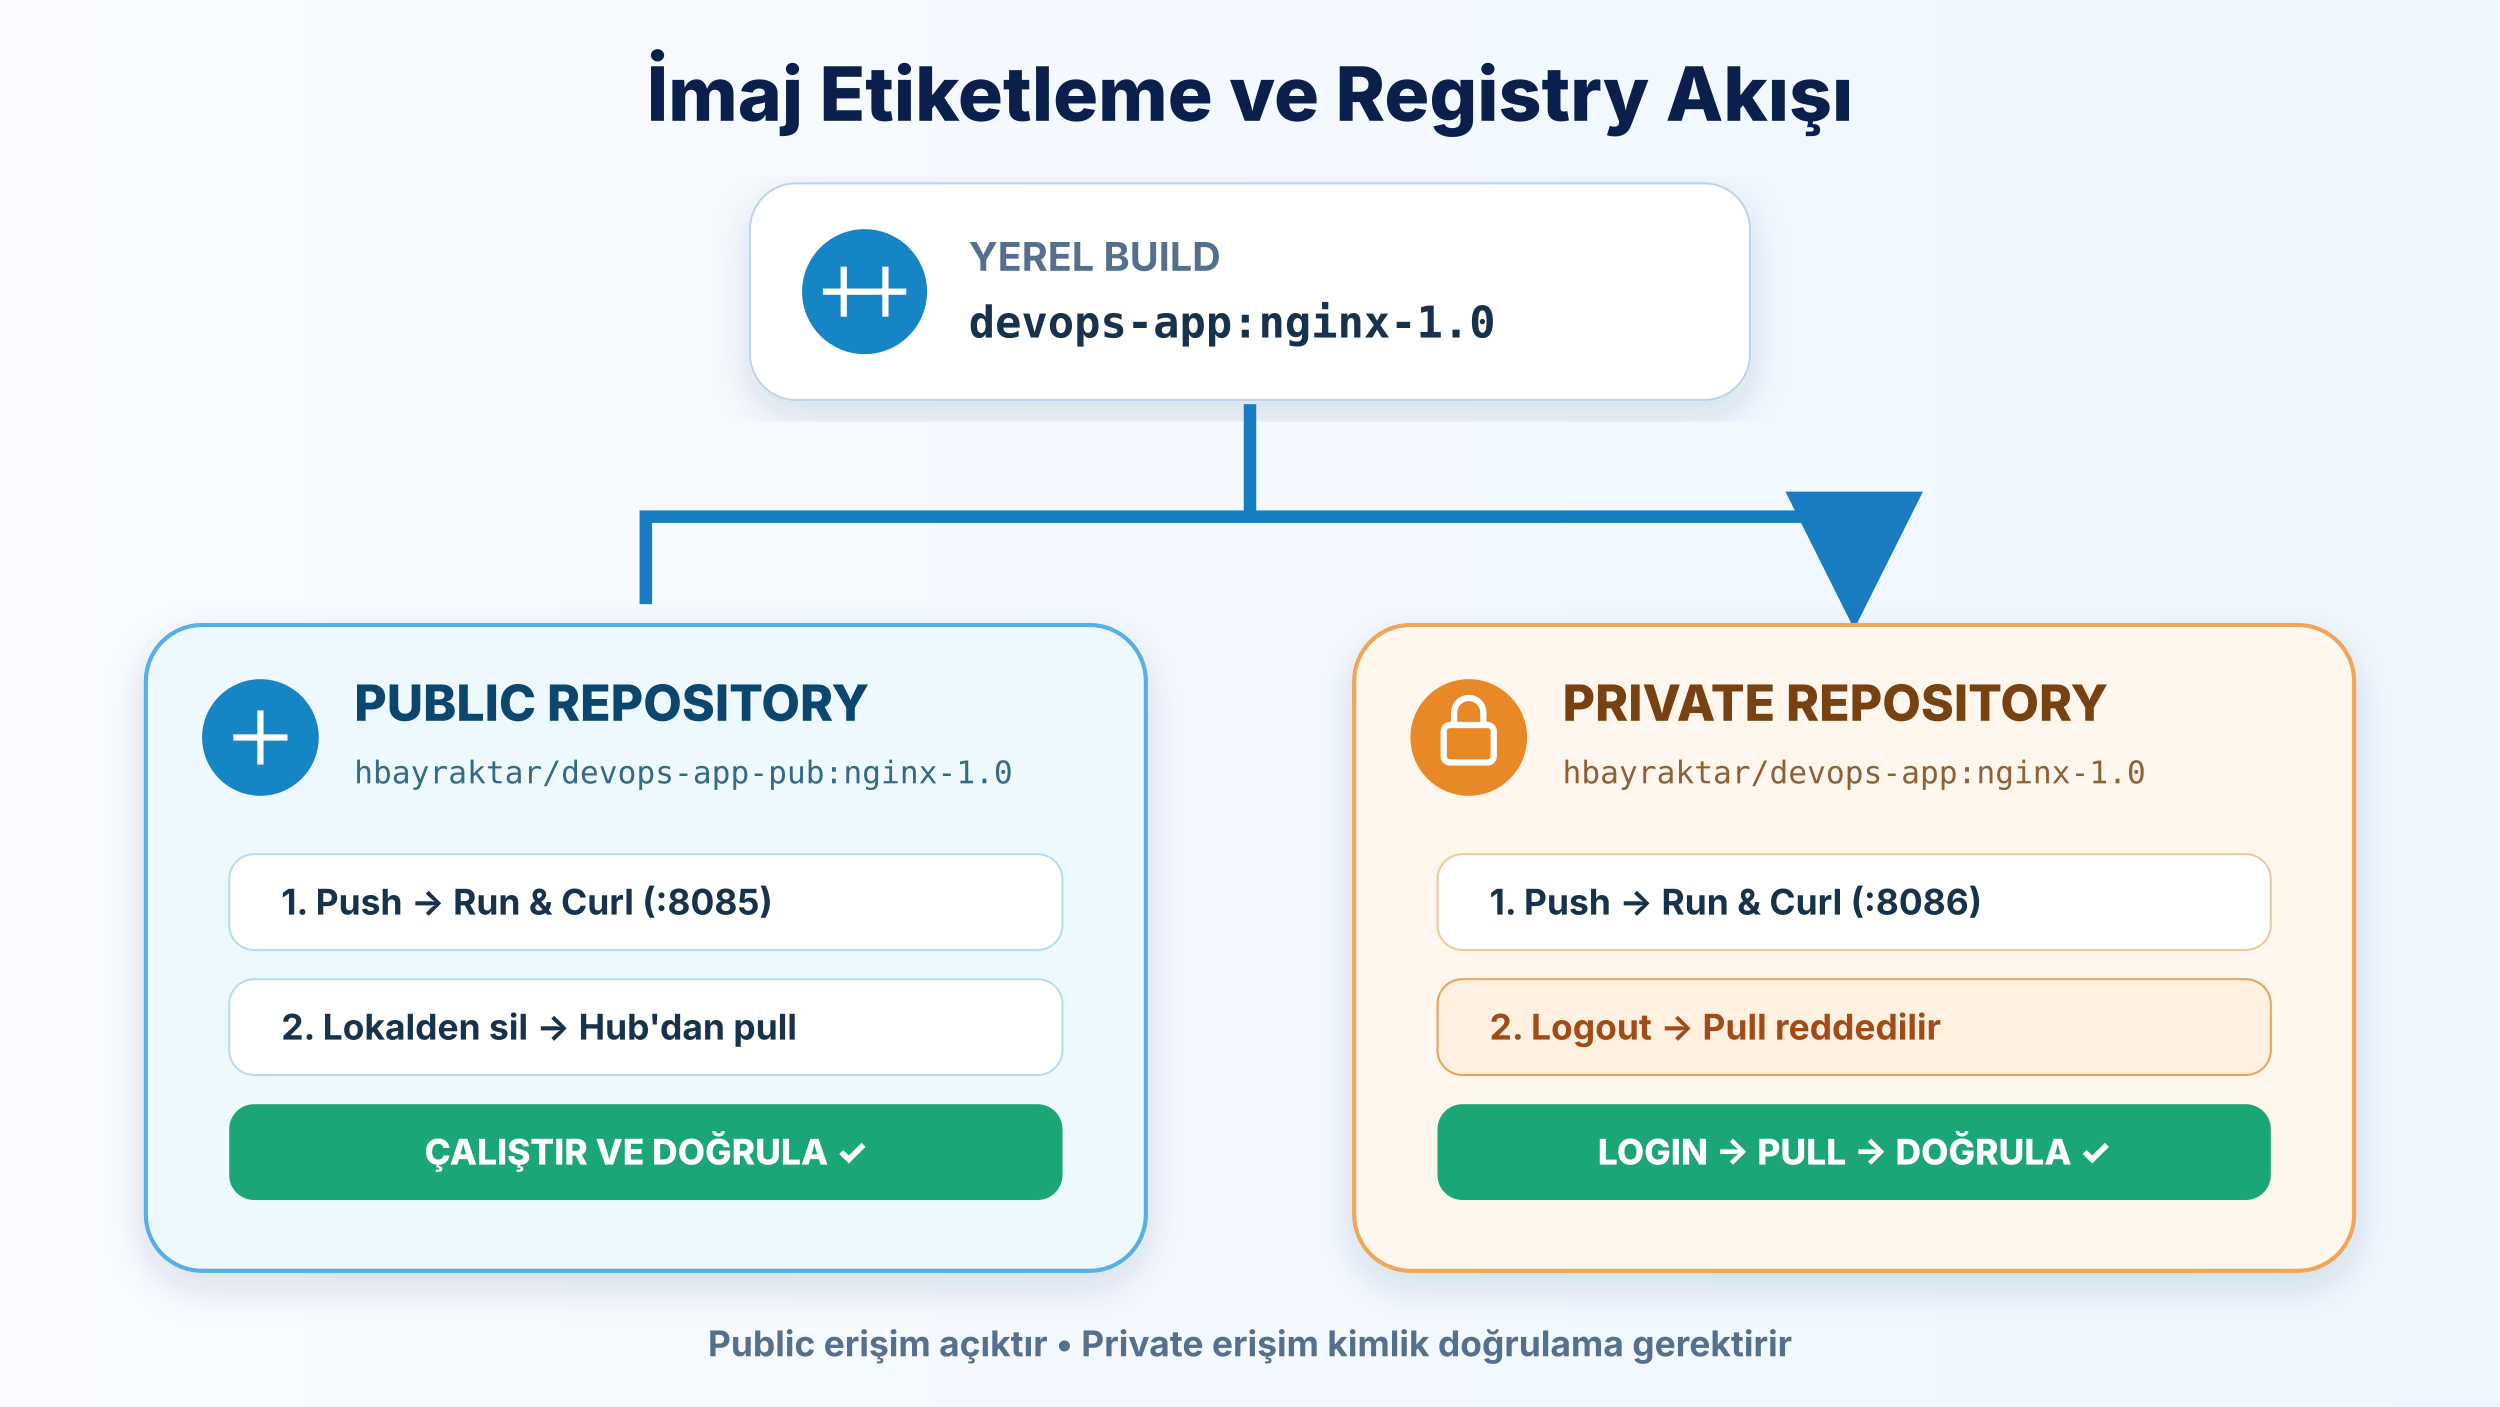
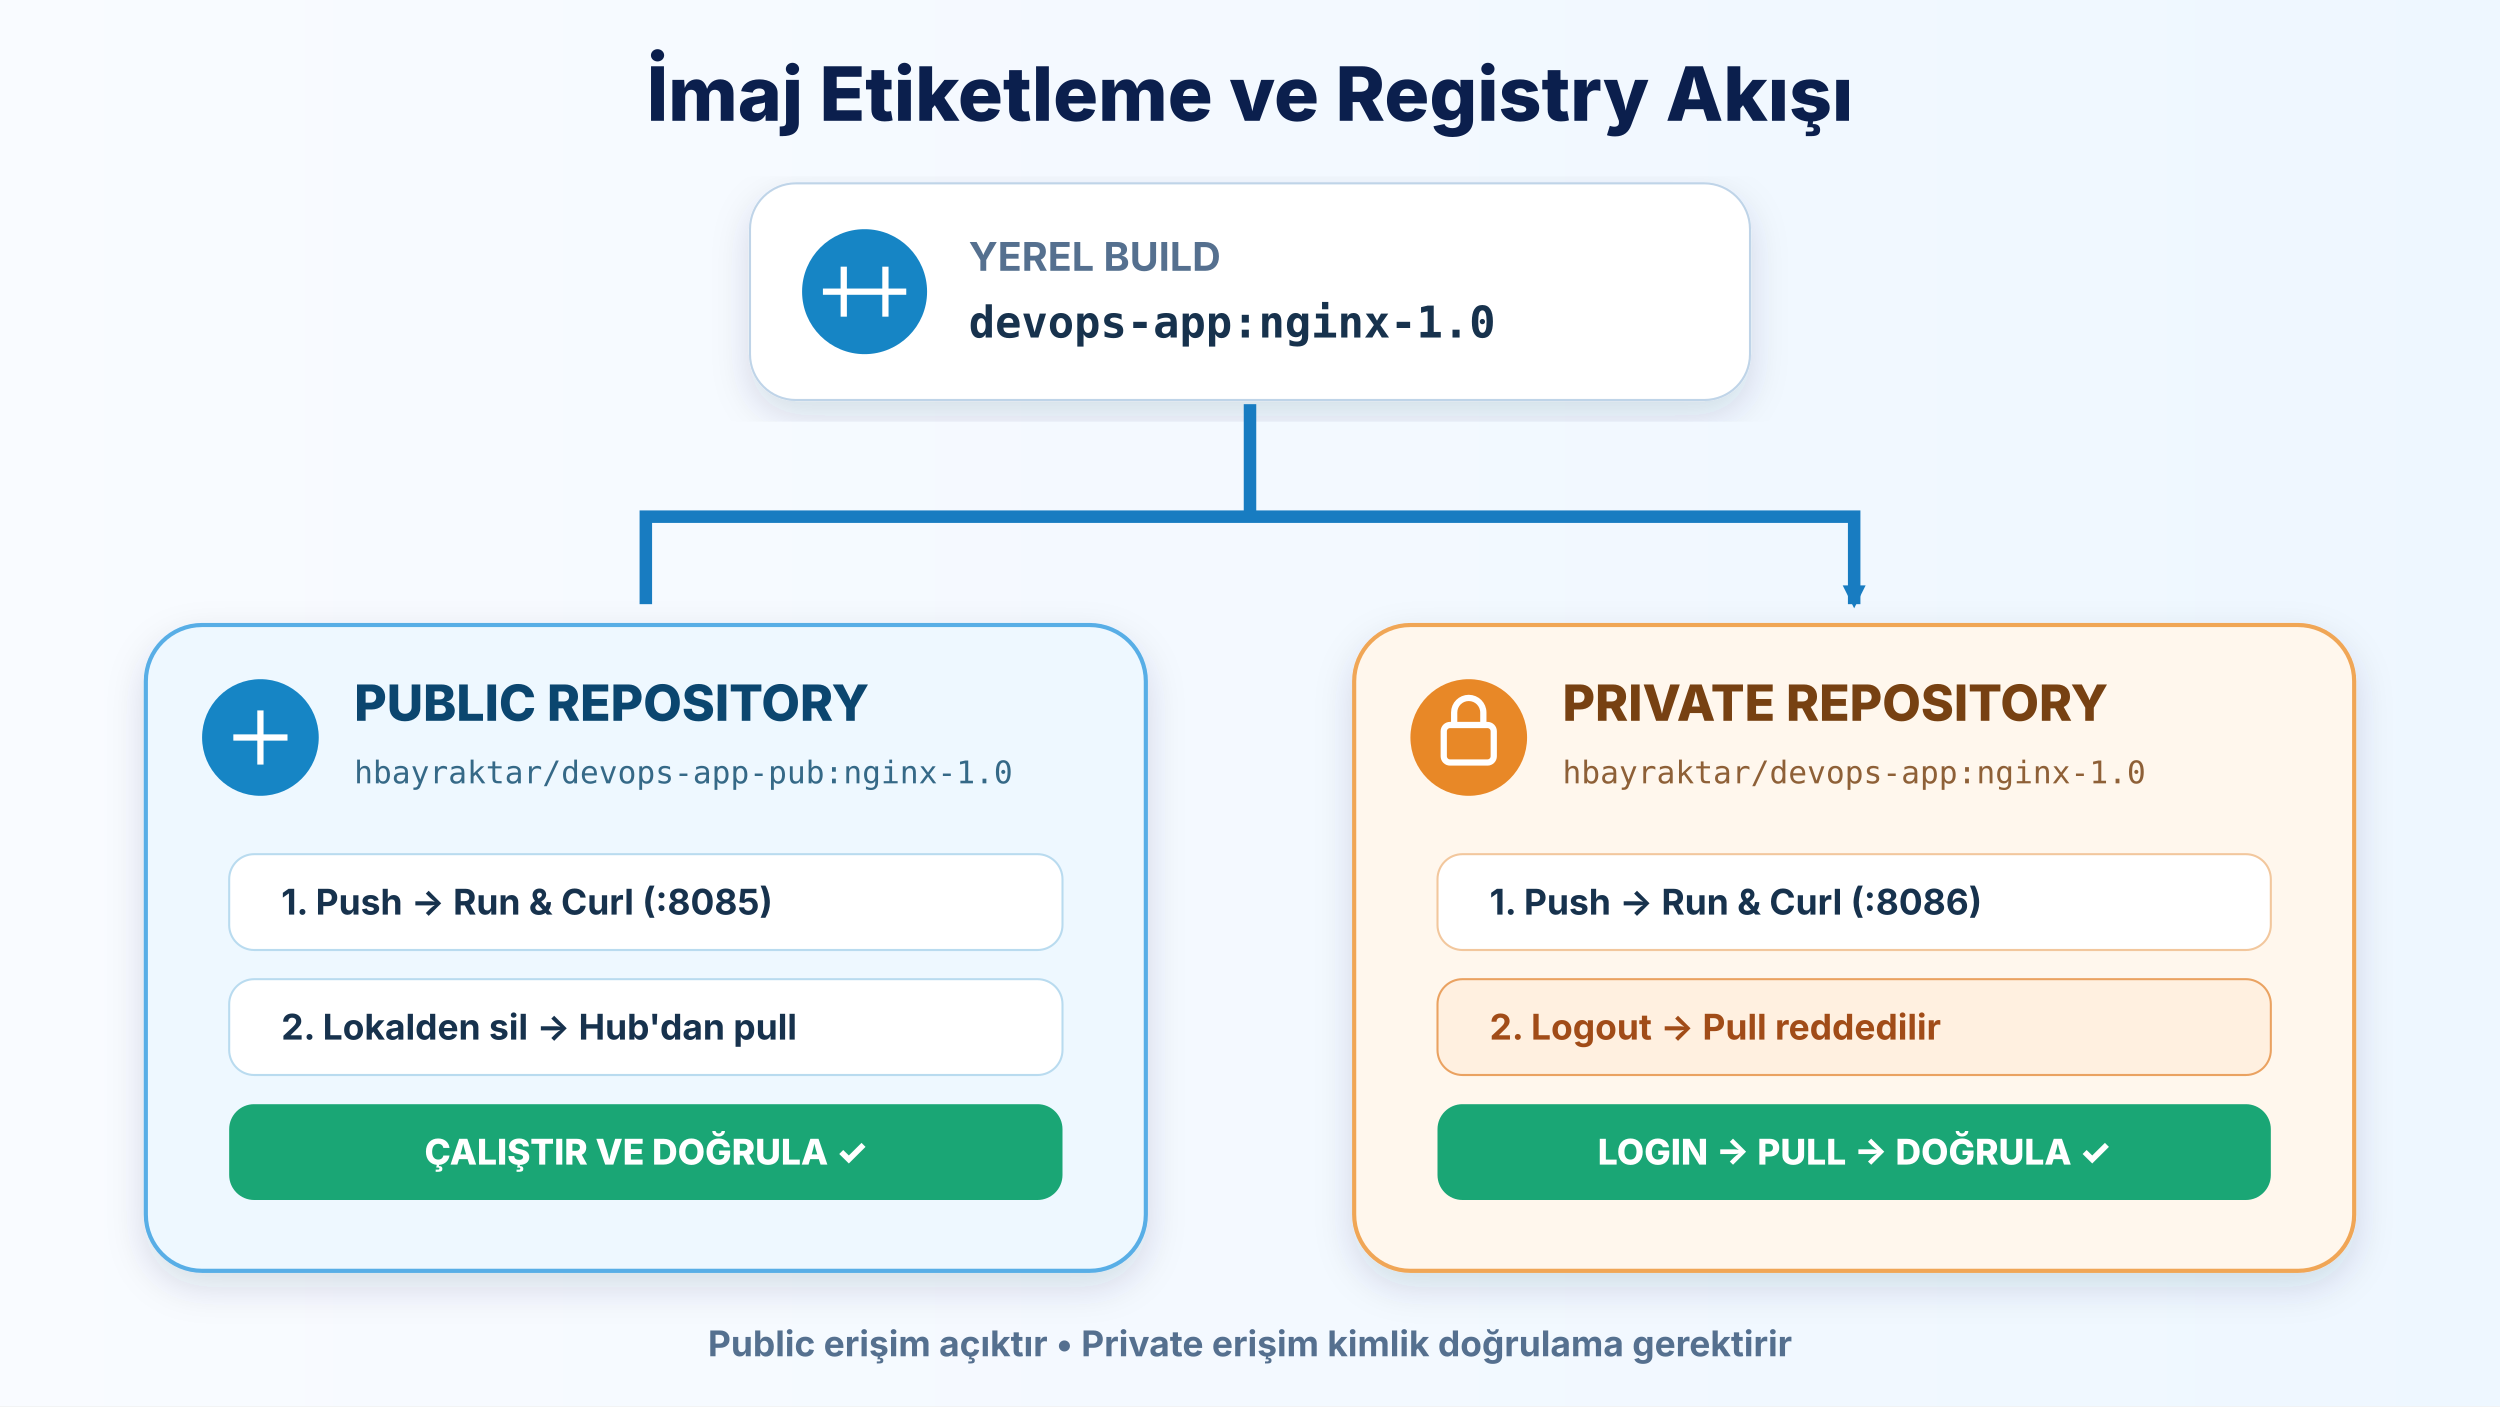
<svg xmlns="http://www.w3.org/2000/svg" width="1200" height="675" viewBox="0 0 1200 675" role="img" aria-labelledby="title desc">
  <defs>
    <linearGradient id="bg">
      <stop stop-color="#f9fbff" />
      <stop offset="1" stop-color="#eef7ff" />
    </linearGradient>
    <filter id="s">
      <feDropShadow dx="0" dy="7" stdDeviation="9" flood-color="#143456" flood-opacity=".14" />
    </filter>
-     <marker id="a" markerWidth="11" markerHeight="11" refX="9" refY="5.5" orient="auto">
+     <marker markerUnits="userSpaceOnUse" id="a" markerWidth="11" markerHeight="11" refX="9" refY="5.5" orient="auto">
      <path d="M0 0l11 5.5L0 11z" fill="#187cc1" />
    </marker>
  </defs>
  <rect width="1200" height="675" fill="url(#bg)" />
  <text x="600" y="58" text-anchor="middle" font-family="Inter,Segoe UI,Arial,sans-serif" font-size="36" font-weight="800" fill="#0b1f4d">İmaj Etiketleme ve Registry Akışı</text>
  <rect x="360" y="88" width="480" height="104" rx="22" fill="white" stroke="#bfd4e8" filter="url(#s)" />
  <circle cx="415" cy="140" r="30" fill="#1685c5" />
  <path d="M395 140h40M405 128v24m20-24v24" stroke="white" stroke-width="3" />
  <text x="465" y="130" font-family="Inter,Segoe UI,Arial,sans-serif" font-size="19" font-weight="700" fill="#55708f">YEREL BUILD</text>
  <text x="465" y="162" font-family="ui-monospace,Consolas,monospace" font-size="21" font-weight="800" fill="#17324d">devops-app:nginx-1.0</text>
  <path d="M600 194v54m0 0H310v42m290-42h290v42" fill="none" stroke="#187cc1" stroke-width="6" marker-end="url(#a)" />
  <rect x="70" y="300" width="480" height="310" rx="27" fill="#eef8ff" stroke="#58aee6" stroke-width="2" filter="url(#s)" />
  <circle cx="125" cy="354" r="28" fill="#1685c5" />
  <path d="M112 354h26m-13-13v26" stroke="white" stroke-width="3" />
  <text x="170" y="346" font-family="Inter,Segoe UI,Arial,sans-serif" font-size="24" font-weight="800" fill="#0b466f">PUBLIC REPOSITORY</text>
  <text x="170" y="376" font-family="ui-monospace,Consolas,monospace" font-size="15" fill="#356987">hbayraktar/devops-app-pub:nginx-1.0</text>
  <g font-family="Inter,Segoe UI,Arial,sans-serif">
    <rect x="110" y="410" width="400" height="46" rx="12" fill="white" stroke="#b9dbef" />
    <text x="135" y="439" font-size="17" font-weight="700" fill="#17324d">1. Push → Run &amp; Curl (:8085)</text>
    <rect x="110" y="470" width="400" height="46" rx="12" fill="white" stroke="#b9dbef" />
    <text x="135" y="499" font-size="17" font-weight="700" fill="#17324d">2. Lokalden sil → Hub'dan pull</text>
    <rect x="110" y="530" width="400" height="46" rx="12" fill="#1aa675" />
    <text x="310" y="559" text-anchor="middle" font-size="17" font-weight="800" fill="white">ÇALIŞTIR VE DOĞRULA ✓</text>
  </g>
  <rect x="650" y="300" width="480" height="310" rx="27" fill="#fff7ed" stroke="#f0a657" stroke-width="2" filter="url(#s)" />
  <circle cx="705" cy="354" r="28" fill="#e88827" />
  <rect x="693" y="348" width="24" height="18" rx="3" fill="none" stroke="white" stroke-width="3" />
  <path d="M698 348v-6a7 7 0 0114 0v6" fill="none" stroke="white" stroke-width="3" />
  <text x="750" y="346" font-family="Inter,Segoe UI,Arial,sans-serif" font-size="24" font-weight="800" fill="#774112">PRIVATE REPOSITORY</text>
  <text x="750" y="376" font-family="ui-monospace,Consolas,monospace" font-size="15" fill="#8e6037">hbayraktar/devops-app:nginx-1.0</text>
  <g font-family="Inter,Segoe UI,Arial,sans-serif">
    <rect x="690" y="410" width="400" height="46" rx="12" fill="white" stroke="#f2c79d" />
    <text x="715" y="439" font-size="17" font-weight="700" fill="#17324d">1. Push → Run &amp; Curl (:8086)</text>
    <rect x="690" y="470" width="400" height="46" rx="12" fill="#fff0e0" stroke="#eaa261" />
    <text x="715" y="499" font-size="17" font-weight="700" fill="#a14c18">2. Logout → Pull reddedilir</text>
    <rect x="690" y="530" width="400" height="46" rx="12" fill="#1aa675" />
    <text x="890" y="559" text-anchor="middle" font-size="17" font-weight="800" fill="white">LOGIN → PULL → DOĞRULA ✓</text>
  </g>
  <text x="600" y="651" text-anchor="middle" font-family="Inter,Segoe UI,Arial,sans-serif" font-size="17" font-weight="700" fill="#55708f">Public erişim açıktır • Private erişim kimlik doğrulama gerektirir</text>
</svg>
